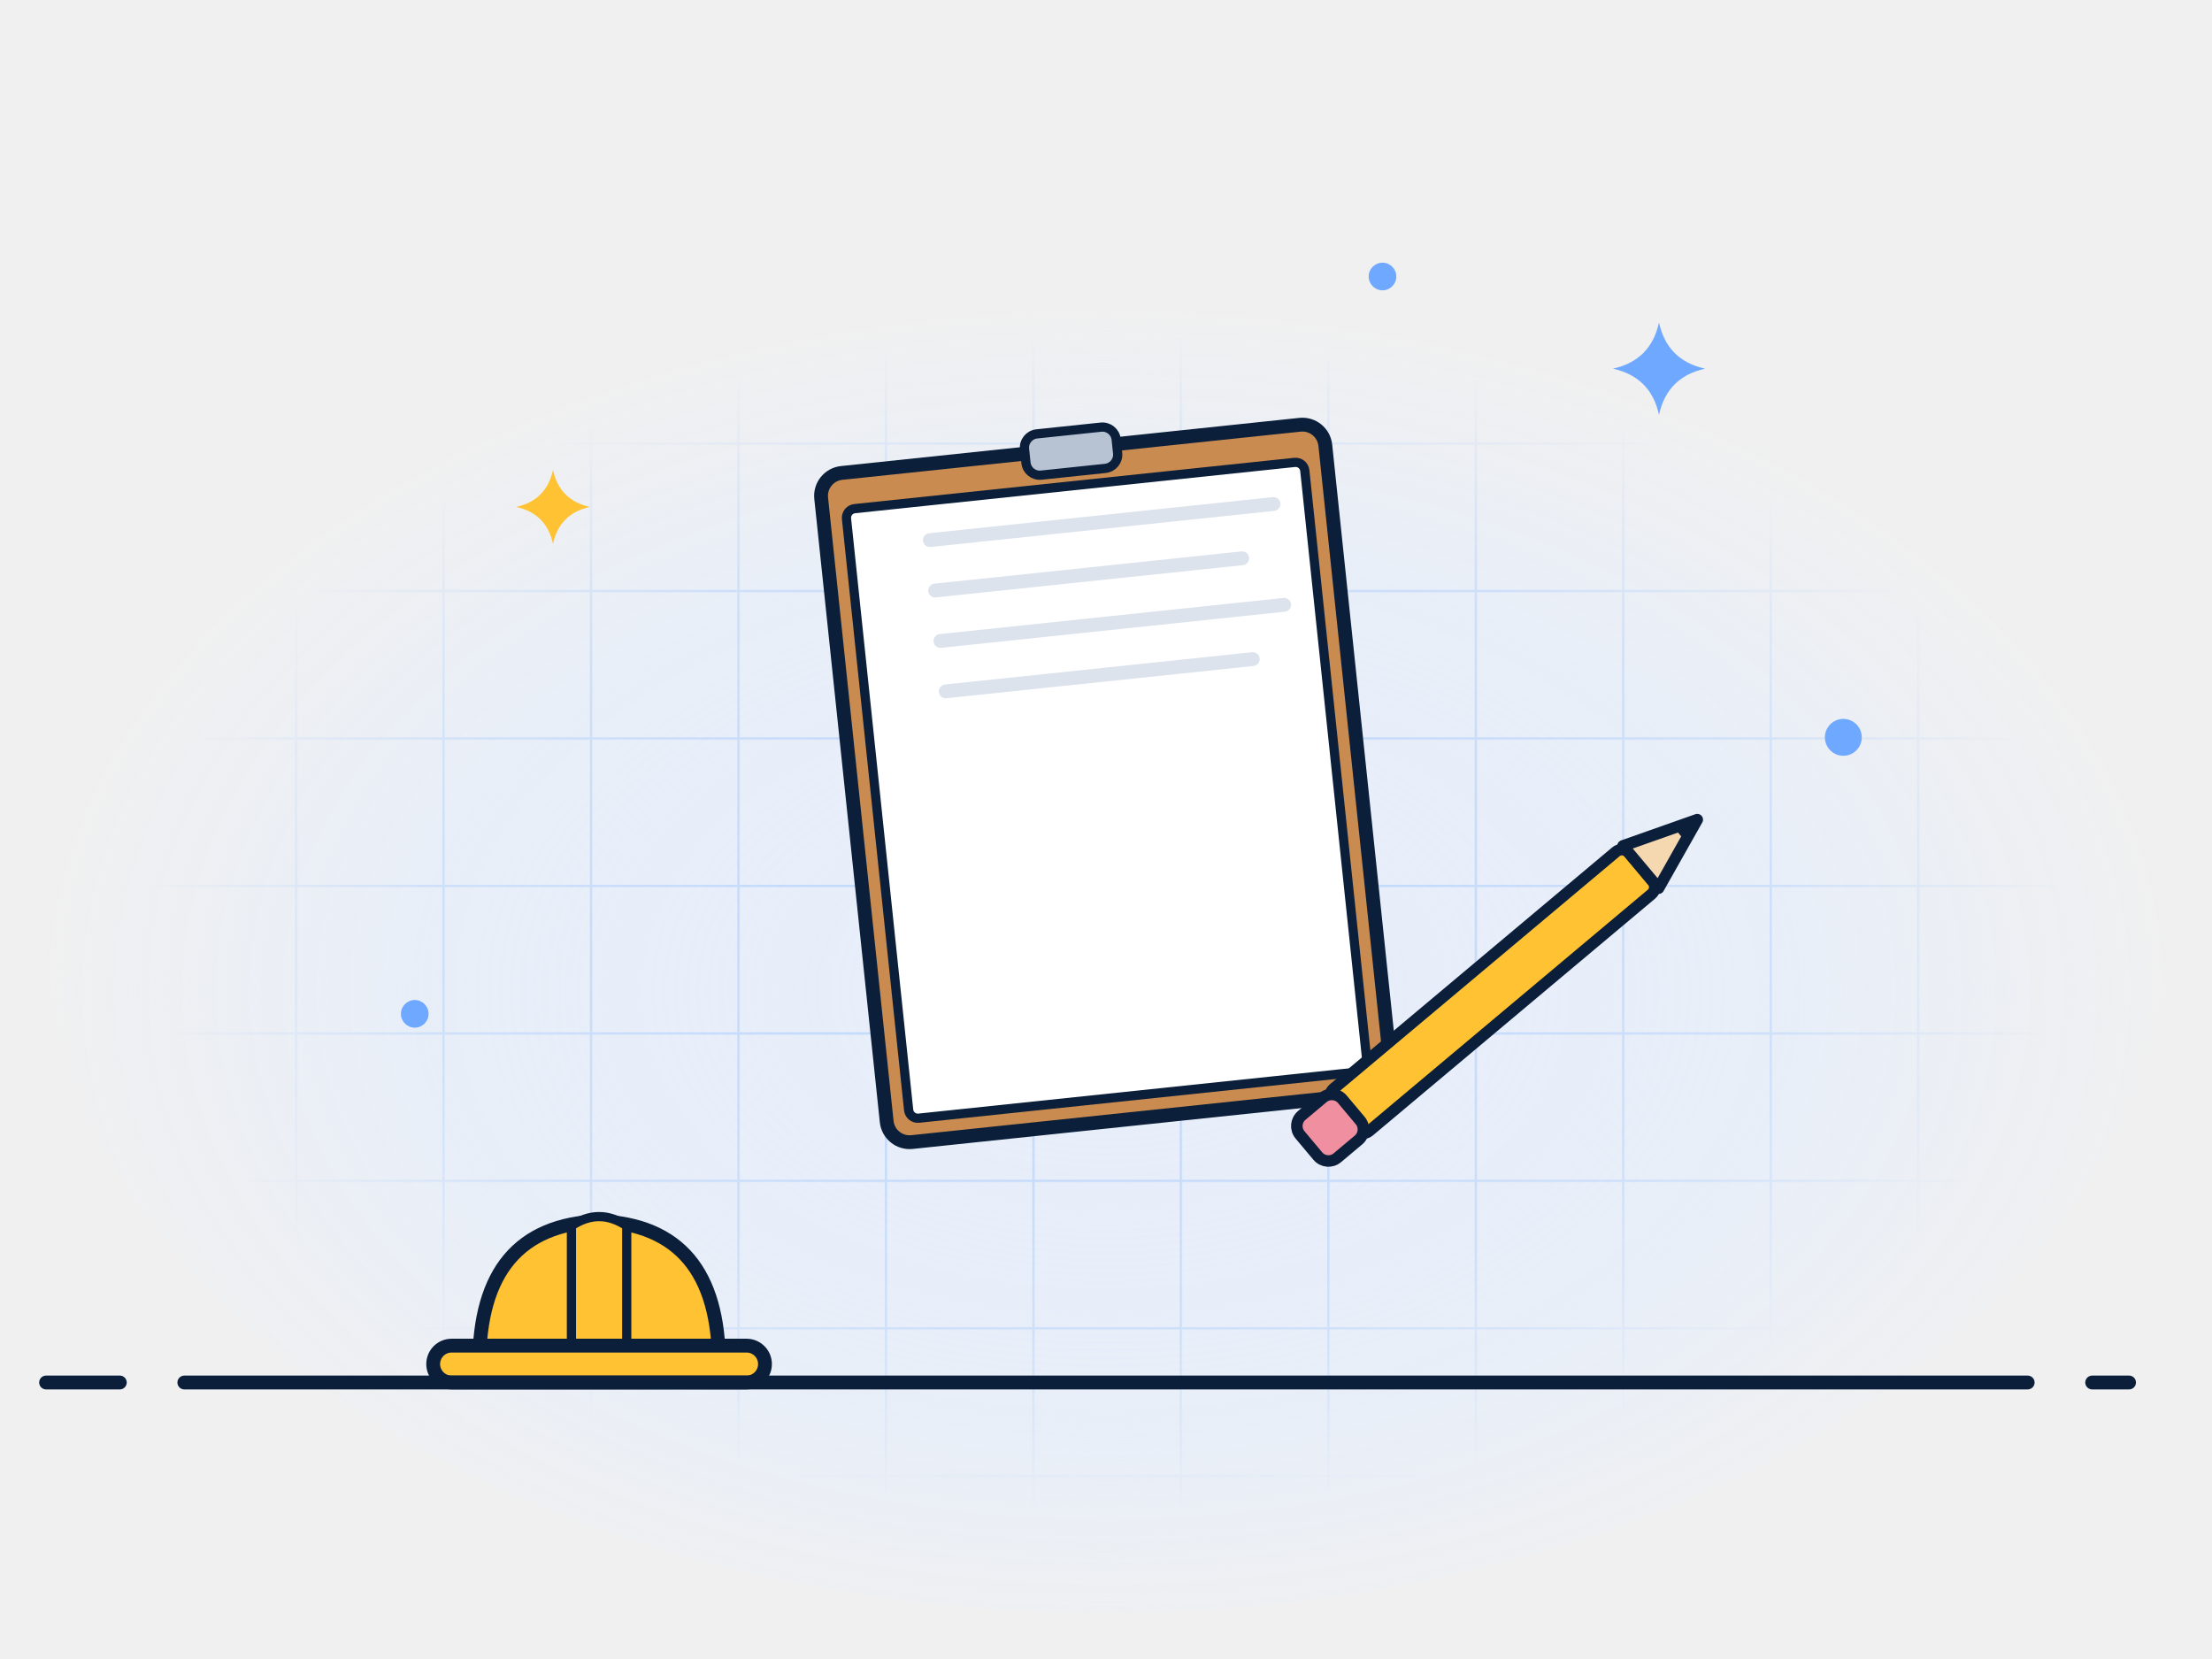
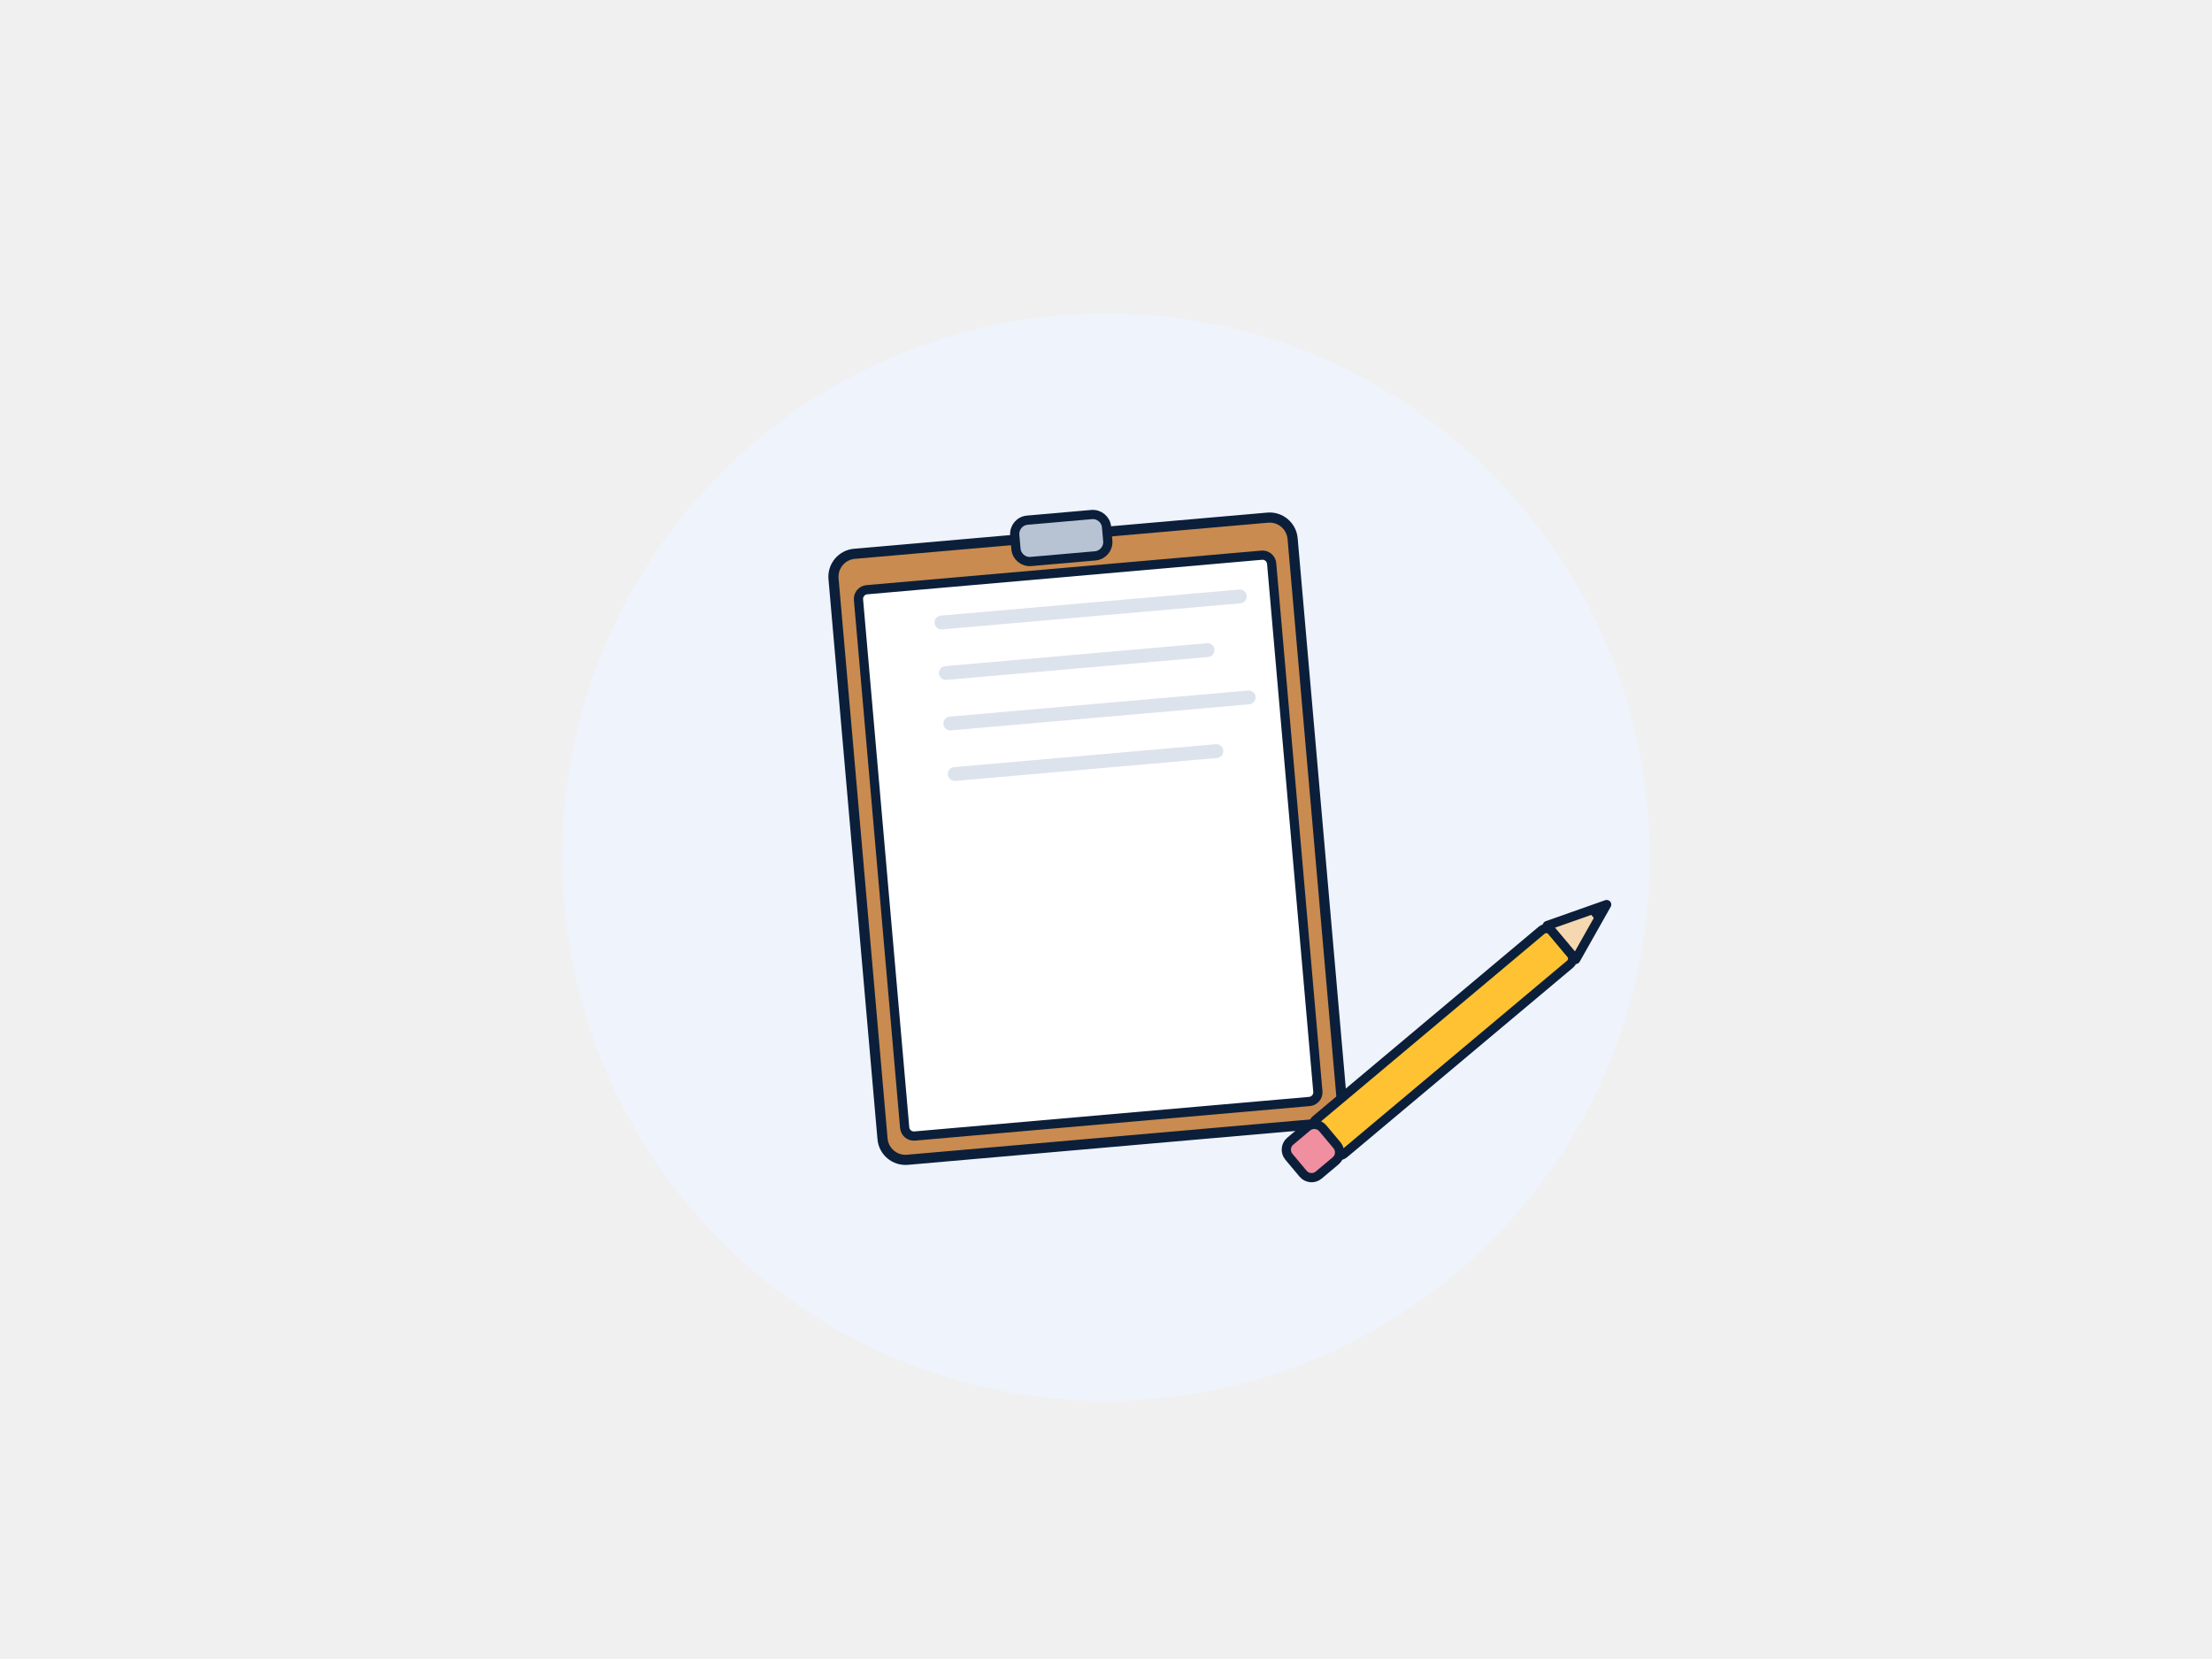
<svg xmlns="http://www.w3.org/2000/svg" viewBox="0 0 480 360" width="480" height="360" role="img" aria-labelledby="t">
-   <defs>
-     <radialGradient id="washg" cx="50%" cy="55%" r="50%">
-       <stop offset="0" stop-color="#E6EEFB" />
-       <stop offset="0.65" stop-color="#E6EEFB" stop-opacity="0.75" />
-       <stop offset="1" stop-color="#E6EEFB" stop-opacity="0" />
-     </radialGradient>
-     <pattern id="gridg" width="32" height="32" patternUnits="userSpaceOnUse">
-       <path d="M32 0H0V32" fill="none" stroke="#6EA8FF" stroke-width="1" opacity="0.35" />
-     </pattern>
-     <radialGradient id="gridfadeg" cx="50%" cy="50%" r="50%">
-       <stop offset="0" stop-color="#fff" />
-       <stop offset="0.7" stop-color="#fff" stop-opacity="0.6" />
-       <stop offset="1" stop-color="#fff" stop-opacity="0" />
-     </radialGradient>
-     <mask id="gmg">
-       <ellipse cx="240" cy="200" rx="207.0" ry="127.5" fill="url(#gridfadeg)" />
-     </mask>
-   </defs>
-   <ellipse cx="240" cy="200" rx="230" ry="150" fill="url(#washg)" />
-   <rect x="10" y="50" width="460" height="300" fill="url(#gridg)" mask="url(#gmg)" />
-   <g transform="translate(240 170)">
-     <g transform="rotate(-6)">
-       <rect x="-55" y="-73" width="110" height="146" rx="5" fill="#C98B4F" stroke="#0B1F3A" stroke-width="3" stroke-linejoin="round" />
-       <rect x="-50" y="-65" width="100" height="133" rx="2" fill="#FFFFFF" stroke="#0B1F3A" stroke-width="2" stroke-linejoin="round" />
-       <rect x="-10" y="-77" width="20" height="9" rx="3" fill="#B7C3D3" stroke="#0B1F3A" stroke-width="2" stroke-linejoin="round" />
-       <rect x="-34" y="-58" width="78" height="3" rx="1.5" fill="#DCE3ED" />
-       <rect x="-34" y="-47" width="70" height="3" rx="1.5" fill="#DCE3ED" />
-       <rect x="-34" y="-36" width="78" height="3" rx="1.5" fill="#DCE3ED" />
-       <rect x="-34" y="-25" width="70" height="3" rx="1.5" fill="#DCE3ED" />
+   <circle cx="240" cy="186" r="118" fill="#EEF3FC" />
+   <g transform="translate(236 182)">
+     <g transform="rotate(-5)">
+       <rect x="-50" y="-66" width="100" height="132" rx="5" fill="#C98B4F" stroke="#0B1F3A" stroke-width="2.2" stroke-linejoin="round" />
+       <rect x="-45" y="-58" width="90" height="119" rx="2" fill="#FFFFFF" stroke="#0B1F3A" stroke-width="2" stroke-linejoin="round" />
+       <rect x="-10" y="-70" width="20" height="9" rx="3" fill="#B7C3D3" stroke="#0B1F3A" stroke-width="2" stroke-linejoin="round" />
+       <rect x="-29" y="-51" width="68" height="3" rx="1.5" fill="#DCE3ED" />
+       <rect x="-29" y="-40" width="60" height="3" rx="1.5" fill="#DCE3ED" />
+       <rect x="-29" y="-29" width="68" height="3" rx="1.5" fill="#DCE3ED" />
+       <rect x="-29" y="-18" width="60" height="3" rx="1.5" fill="#DCE3ED" />
    </g>
  </g>
-   <g transform="translate(330 210)">
-     <g transform="rotate(-40)">
+   <g transform="translate(318 222)">
+     <g transform="rotate(-40) scale(0.8 0.8)">
      <rect x="-50" y="-6" width="84" height="12" rx="2" fill="#FFC233" stroke="#0B1F3A" stroke-width="2.5" stroke-linejoin="round" />
      <path d="M34 -6 L50 0 L34 6Z" fill="#F5D7B0" stroke="#0B1F3A" stroke-width="2.5" stroke-linejoin="round" stroke-linecap="round" />
      <path d="M45 -2 L50 0 L45 2Z" fill="#0B1F3A" />
      <rect x="-60" y="-6" width="12" height="12" rx="3" fill="#F08FA0" stroke="#0B1F3A" stroke-width="2.5" stroke-linejoin="round" />
    </g>
  </g>
-   <g transform="translate(130 300)">
-     <g>
-       <path d="M-26 -4 Q-26 -34 0 -35 Q26 -34 26 -4Z" fill="#FFC233" stroke="#0B1F3A" stroke-width="3" stroke-linejoin="round" stroke-linecap="round" />
-       <path d="M-6 -34 Q0 -38 6 -34 L6 -5 L-6 -5Z" fill="#FFC233" stroke="#0B1F3A" stroke-width="2" stroke-linejoin="round" stroke-linecap="round" />
-       <rect x="-36" y="-8" width="72" height="8" rx="4" fill="#FFC233" stroke="#0B1F3A" stroke-width="3" stroke-linejoin="round" />
-     </g>
-   </g>
-   <path d="M360 70 Q361.8 78.2 370 80 Q361.8 81.8 360 90 Q358.2 81.8 350 80 Q358.2 78.2 360 70Z" fill="#6EA8FF" />
-   <path d="M120 102 Q121.44 108.56 128 110 Q121.44 111.44 120 118 Q118.56 111.44 112 110 Q118.56 108.56 120 102Z" fill="#FFC233" />
-   <circle cx="400" cy="160" r="4" fill="#6EA8FF" />
-   <circle cx="90" cy="220" r="3" fill="#6EA8FF" />
-   <circle cx="300" cy="60" r="3" fill="#6EA8FF" />
-   <line x1="40" y1="300" x2="440" y2="300" stroke="#0B1F3A" stroke-width="3" stroke-linecap="round" />
-   <line x1="10" y1="300" x2="26" y2="300" stroke="#0B1F3A" stroke-width="3" stroke-linecap="round" />
-   <line x1="454" y1="300" x2="462" y2="300" stroke="#0B1F3A" stroke-width="3" stroke-linecap="round" />
</svg>
